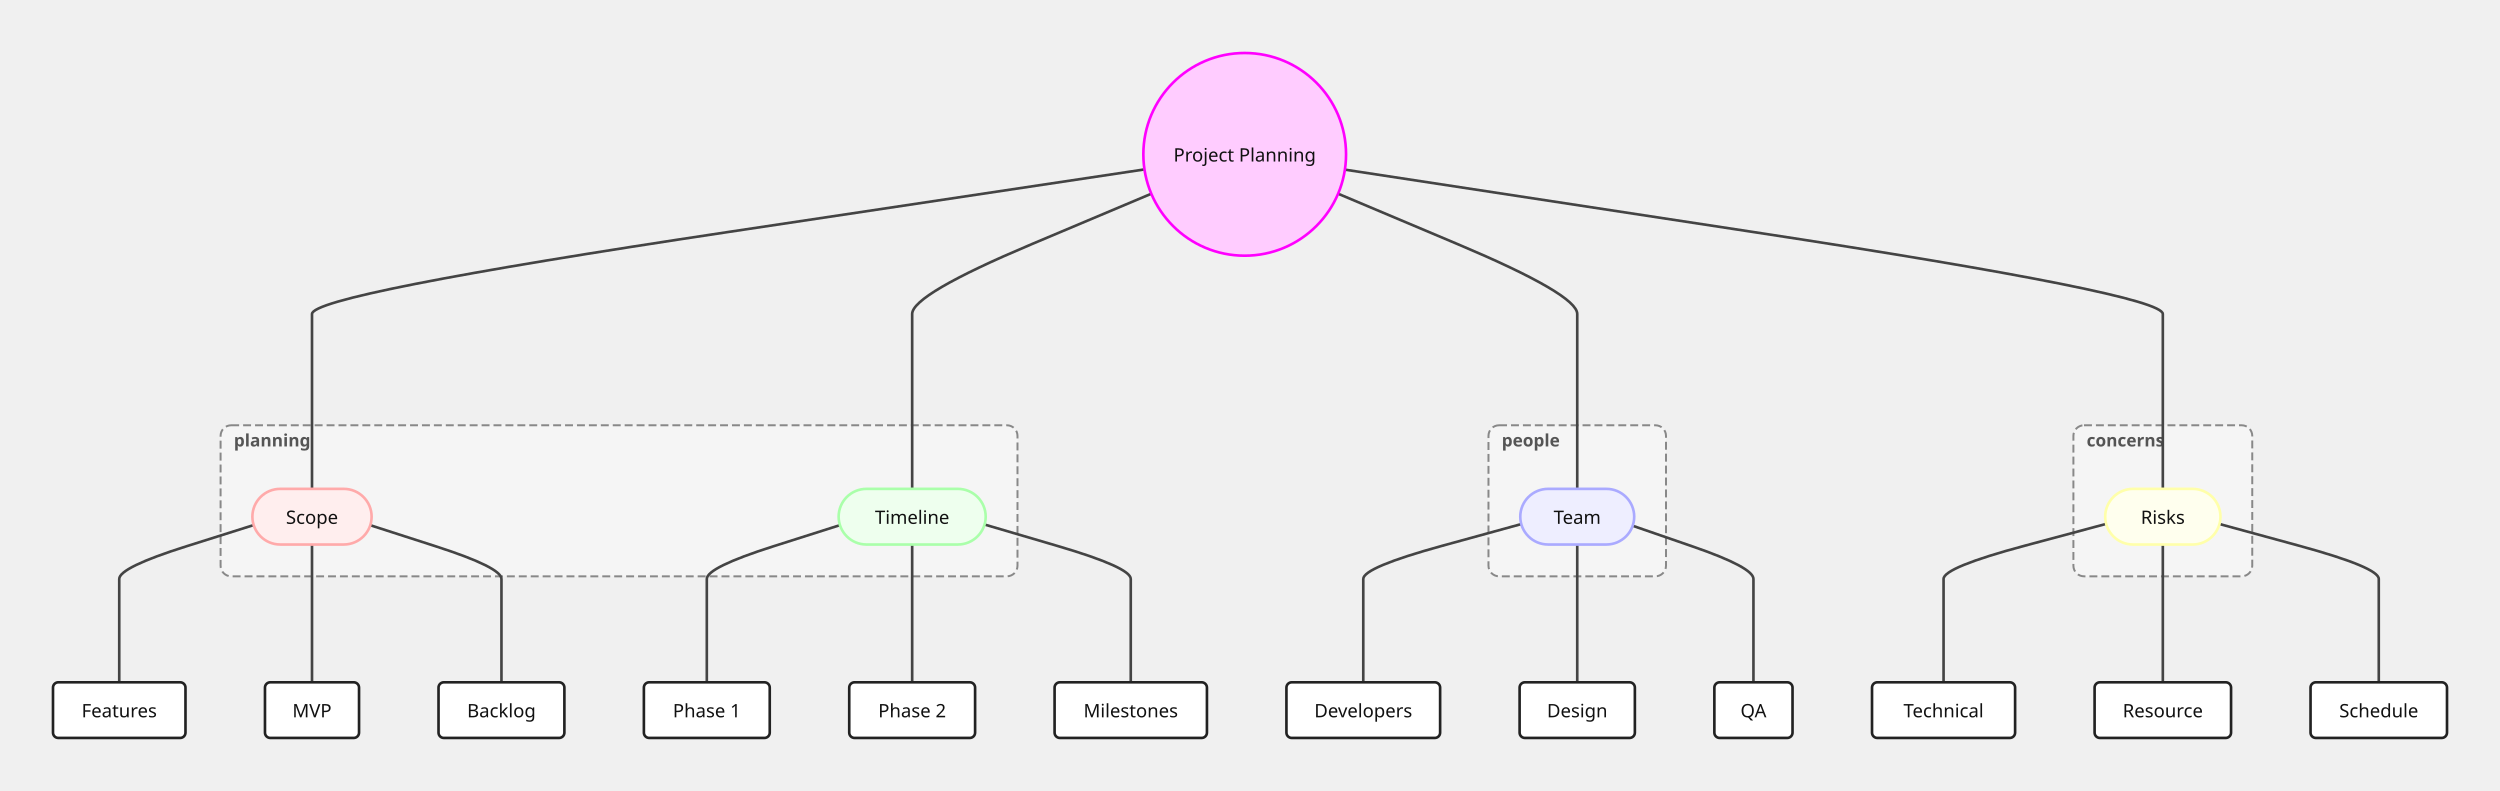
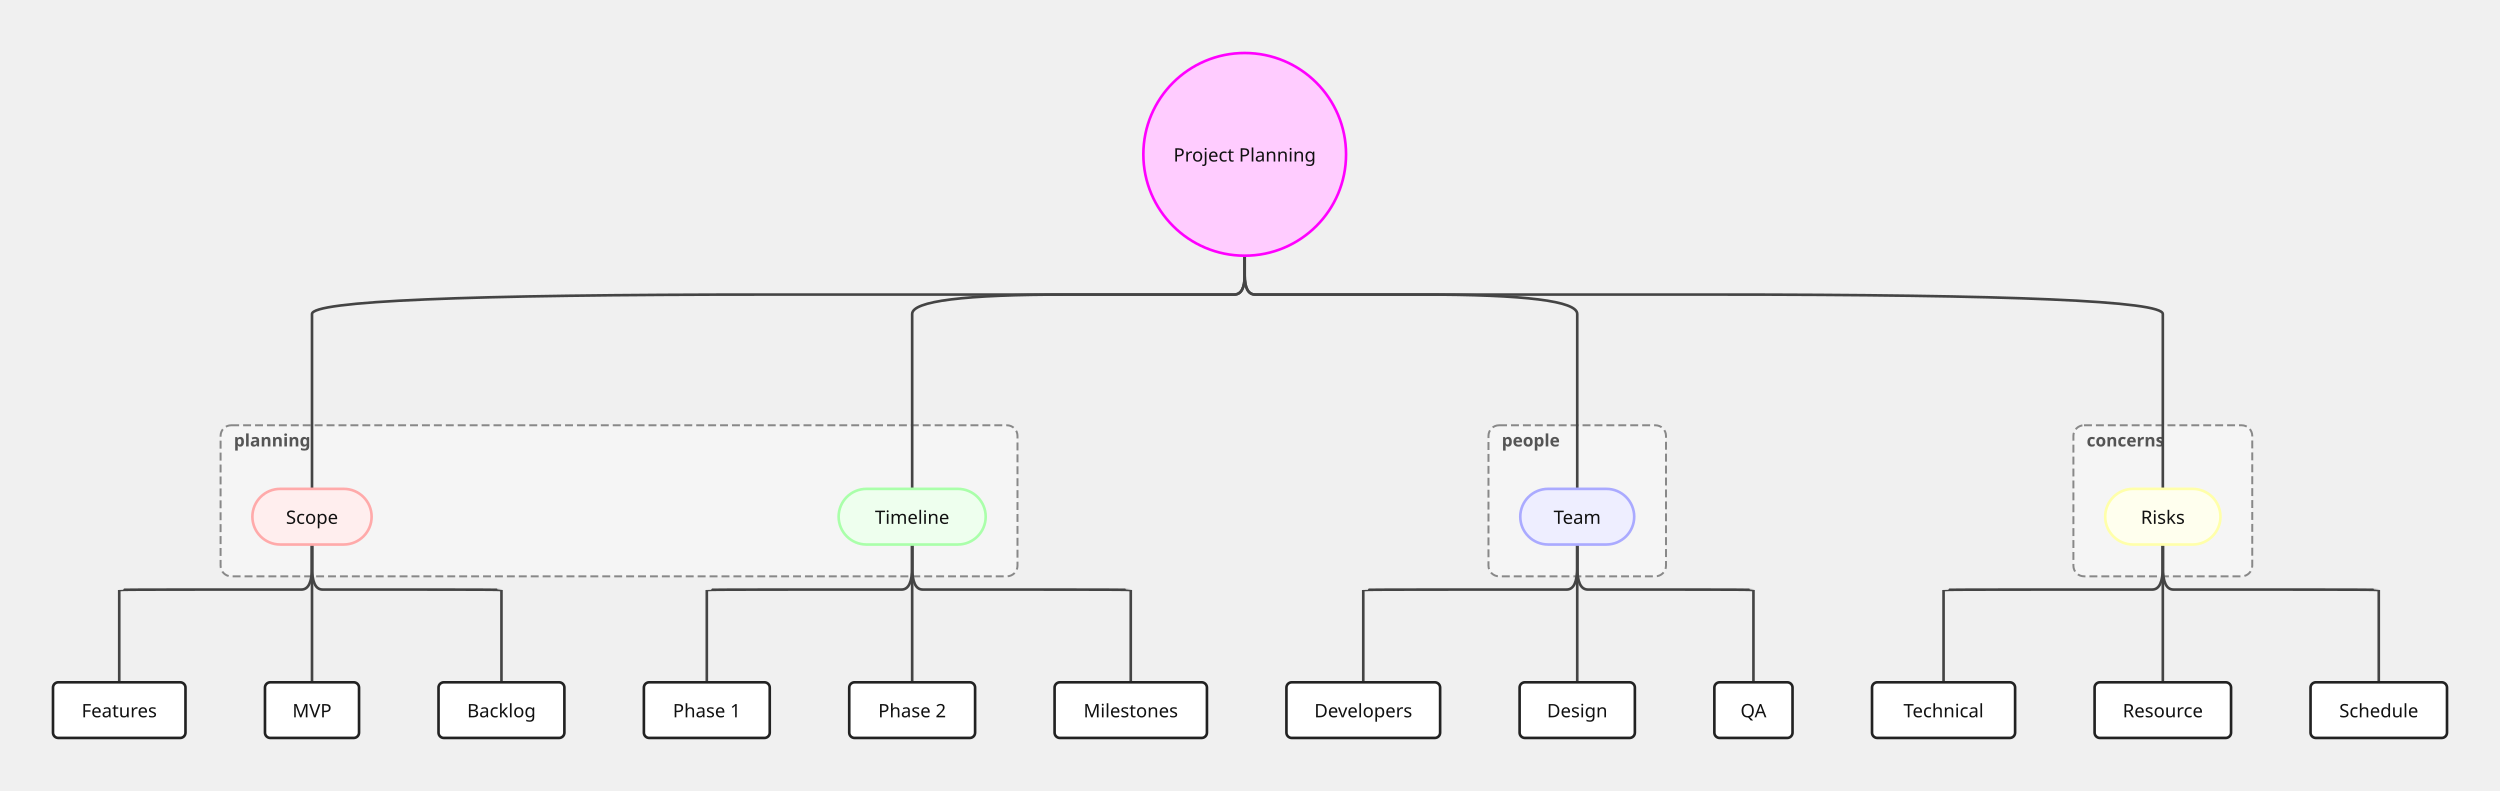
<svg xmlns="http://www.w3.org/2000/svg" viewBox="-40 -40 1887 597" style="max-width:100%">
  <defs>
    <marker id="glypho-z93q61-arrowhead" markerWidth="10" markerHeight="7" refX="0" refY="3.5" orient="auto" markerUnits="userSpaceOnUse">
      <polygon points="0 0, 10 3.5, 0 7" fill="#444444" />
    </marker>
    <marker id="glypho-z93q61-arrowhead-thick" markerWidth="14" markerHeight="10" refX="0" refY="5" orient="auto" markerUnits="userSpaceOnUse">
      <polygon points="0 0, 14 5, 0 10" fill="#444444" />
    </marker>
    <marker id="glypho-z93q61-arrowhead-reverse" markerWidth="10" markerHeight="7" refX="10" refY="3.5" orient="auto" markerUnits="userSpaceOnUse">
      <polygon points="10 0, 0 3.5, 10 7" fill="#444444" />
    </marker>
  </defs>
  <g>
    <rect x="126.5" y="281" width="601.5" height="114" fill="#f5f5f5" fill-opacity="1" stroke="#888888" stroke-width="1.5" stroke-dasharray="6 3" rx="8" ry="8" />
    <text x="136.5" y="297" fill="#555555" font-size="13" font-family="system-ui, sans-serif" font-weight="bold">planning</text>
  </g>
  <g>
    <rect x="1083.5" y="281" width="134" height="114" fill="#f5f5f5" fill-opacity="1" stroke="#888888" stroke-width="1.5" stroke-dasharray="6 3" rx="8" ry="8" />
    <text x="1093.5" y="297" fill="#555555" font-size="13" font-family="system-ui, sans-serif" font-weight="bold">people</text>
  </g>
  <g>
    <rect x="1525" y="281" width="135" height="114" fill="#f5f5f5" fill-opacity="1" stroke="#888888" stroke-width="1.5" stroke-dasharray="6 3" rx="8" ry="8" />
    <text x="1535" y="297" fill="#555555" font-size="13" font-family="system-ui, sans-serif" font-weight="bold">concerns</text>
  </g>
-   <path d="M 823.85 87.873 L 509.675 135.103 Q 195.5 182.333 195.5 197 Q 195.5 211.667 195.5 226.333 Q 195.5 241 195.5 255.667 Q 195.5 270.333 195.5 285 Q 195.5 299.667 195.5 314.333 L 195.5 329" fill="none" stroke="#444444" stroke-width="2" />
-   <path d="M 829.01 106.222 L 738.755 144.278 Q 648.5 182.333 648.5 197 Q 648.5 211.667 648.5 226.333 Q 648.5 241 648.5 255.667 Q 648.5 270.333 648.5 285 Q 648.5 299.667 648.5 314.333 L 648.5 329" fill="none" stroke="#444444" stroke-width="2" />
-   <path d="M 969.99 106.222 L 1060.245 144.278 Q 1150.5 182.333 1150.5 197 Q 1150.5 211.667 1150.5 226.333 Q 1150.5 241 1150.5 255.667 Q 1150.5 270.333 1150.5 285 Q 1150.5 299.667 1150.5 314.333 L 1150.5 329" fill="none" stroke="#444444" stroke-width="2" />
-   <path d="M 975.123 88.049 L 1283.812 135.191 Q 1592.5 182.333 1592.5 197 Q 1592.5 211.667 1592.5 226.333 Q 1592.5 241 1592.5 255.667 Q 1592.5 270.333 1592.5 285 Q 1592.5 299.667 1592.5 314.333 L 1592.5 329" fill="none" stroke="#444444" stroke-width="2" />
-   <path d="M 151.473 356.318 L 100.737 372.326 Q 50 388.333 50 397 Q 50 405.667 50 414.333 Q 50 423 50 431.667 Q 50 440.333 50 449 Q 50 457.667 50 466.333 L 50 475" fill="none" stroke="#444444" stroke-width="2" />
+   <path d="M 899.5 153 L 899.5 167.667 Q 899.5 182.333 891.5 182.333 Q 883.5 182.333 539.5 182.333 Q 195.5 182.333 195.5 197 Q 195.5 211.667 195.5 226.333 Q 195.5 241 195.5 255.667 Q 195.5 270.333 195.5 285 Q 195.5 299.667 195.5 314.333 L 195.5 329" fill="none" stroke="#444444" stroke-width="2" />
+   <path d="M 899.5 153 L 899.5 167.667 Q 899.5 182.333 891.5 182.333 Q 883.5 182.333 766 182.333 Q 648.5 182.333 648.5 197 Q 648.5 211.667 648.5 226.333 Q 648.5 241 648.5 255.667 Q 648.5 270.333 648.5 285 Q 648.5 299.667 648.5 314.333 L 648.5 329" fill="none" stroke="#444444" stroke-width="2" />
+   <path d="M 899.5 153 L 899.5 167.667 Q 899.5 182.333 907.5 182.333 Q 915.5 182.333 1033 182.333 Q 1150.5 182.333 1150.5 197 Q 1150.5 211.667 1150.5 226.333 Q 1150.5 241 1150.5 255.667 Q 1150.5 270.333 1150.5 285 Q 1150.5 299.667 1150.5 314.333 L 1150.5 329" fill="none" stroke="#444444" stroke-width="2" />
+   <path d="M 899.5 153 L 899.5 167.667 Q 899.5 182.333 907.5 182.333 Q 915.5 182.333 1254 182.333 Q 1592.5 182.333 1592.5 197 Q 1592.5 211.667 1592.5 226.333 Q 1592.5 241 1592.5 255.667 Q 1592.5 270.333 1592.5 285 Q 1592.5 299.667 1592.5 314.333 L 1592.5 329" fill="none" stroke="#444444" stroke-width="2" />
+   <path d="M 195.5 371 L 195.5 388 Q 195.5 405 187.5 405 Q 179.5 405 114.75 405 Q 50 405 50 405.333 Q 50 405.667 50 414.333 Q 50 423 50 431.667 Q 50 440.333 50 449 Q 50 457.667 50 466.333 L 50 475" fill="none" stroke="#444444" stroke-width="2" />
  <path d="M 195.5 371 L 195.5 379.667 Q 195.5 388.333 195.5 397 Q 195.5 405.667 195.5 414.333 Q 195.5 423 195.5 431.667 Q 195.5 440.333 195.5 449 Q 195.5 457.667 195.5 466.333 L 195.5 475" fill="none" stroke="#444444" stroke-width="2" />
-   <path d="M 239.489 356.439 L 288.994 372.386 Q 338.5 388.333 338.5 397 Q 338.5 405.667 338.5 414.333 Q 338.5 423 338.5 431.667 Q 338.5 440.333 338.5 449 Q 338.5 457.667 338.5 466.333 L 338.5 475" fill="none" stroke="#444444" stroke-width="2" />
-   <path d="M 593.988 356.366 L 543.744 372.35 Q 493.5 388.333 493.5 397 Q 493.5 405.667 493.5 414.333 Q 493.5 423 493.5 431.667 Q 493.5 440.333 493.5 449 Q 493.5 457.667 493.5 466.333 L 493.5 475" fill="none" stroke="#444444" stroke-width="2" />
+   <path d="M 195.5 371 L 195.5 388 Q 195.5 405 203.5 405 Q 211.5 405 275 405 Q 338.5 405 338.5 405.333 Q 338.5 405.667 338.5 414.333 Q 338.5 423 338.5 431.667 Q 338.5 440.333 338.5 449 Q 338.5 457.667 338.5 466.333 L 338.5 475" fill="none" stroke="#444444" stroke-width="2" />
+   <path d="M 648.5 371 L 648.5 388 Q 648.5 405 640.5 405 Q 632.5 405 563 405 Q 493.5 405 493.5 405.333 Q 493.5 405.667 493.5 414.333 Q 493.5 423 493.5 431.667 Q 493.5 440.333 493.5 449 Q 493.5 457.667 493.5 466.333 L 493.5 475" fill="none" stroke="#444444" stroke-width="2" />
  <path d="M 648.5 371 L 648.5 379.667 Q 648.5 388.333 648.5 397 Q 648.5 405.667 648.5 414.333 Q 648.5 423 648.5 431.667 Q 648.5 440.333 648.5 449 Q 648.5 457.667 648.5 466.333 L 648.5 475" fill="none" stroke="#444444" stroke-width="2" />
-   <path d="M 703.149 355.919 L 758.324 372.126 Q 813.5 388.333 813.5 397 Q 813.5 405.667 813.5 414.333 Q 813.5 423 813.5 431.667 Q 813.5 440.333 813.5 449 Q 813.5 457.667 813.5 466.333 L 813.5 475" fill="none" stroke="#444444" stroke-width="2" />
-   <path d="M 1108.251 355.564 L 1048.625 371.949 Q 989 388.333 989 397 Q 989 405.667 989 414.333 Q 989 423 989 431.667 Q 989 440.333 989 449 Q 989 457.667 989 466.333 L 989 475" fill="none" stroke="#444444" stroke-width="2" />
+   <path d="M 648.5 371 L 648.5 388 Q 648.5 405 656.5 405 Q 664.5 405 739 405 Q 813.5 405 813.5 405.333 Q 813.5 405.667 813.5 414.333 Q 813.5 423 813.5 431.667 Q 813.5 440.333 813.5 449 Q 813.5 457.667 813.5 466.333 L 813.5 475" fill="none" stroke="#444444" stroke-width="2" />
+   <path d="M 1150.5 371 L 1150.5 388 Q 1150.5 405 1142.5 405 Q 1134.5 405 1061.75 405 Q 989 405 989 405.333 Q 989 405.667 989 414.333 Q 989 423 989 431.667 Q 989 440.333 989 449 Q 989 457.667 989 466.333 L 989 475" fill="none" stroke="#444444" stroke-width="2" />
  <path d="M 1150.5 371 L 1150.5 379.667 Q 1150.5 388.333 1150.5 397 Q 1150.5 405.667 1150.5 414.333 Q 1150.5 423 1150.5 431.667 Q 1150.5 440.333 1150.5 449 Q 1150.5 457.667 1150.5 466.333 L 1150.5 475" fill="none" stroke="#444444" stroke-width="2" />
-   <path d="M 1192.35 356.855 L 1237.925 372.594 Q 1283.5 388.333 1283.5 397 Q 1283.5 405.667 1283.5 414.333 Q 1283.5 423 1283.5 431.667 Q 1283.5 440.333 1283.5 449 Q 1283.5 457.667 1283.5 466.333 L 1283.5 475" fill="none" stroke="#444444" stroke-width="2" />
-   <path d="M 1549.716 355.437 L 1488.358 371.885 Q 1427 388.333 1427 397 Q 1427 405.667 1427 414.333 Q 1427 423 1427 431.667 Q 1427 440.333 1427 449 Q 1427 457.667 1427 466.333 L 1427 475" fill="none" stroke="#444444" stroke-width="2" />
+   <path d="M 1150.5 371 L 1150.5 388 Q 1150.5 405 1158.5 405 Q 1166.5 405 1225 405 Q 1283.5 405 1283.5 405.333 Q 1283.5 405.667 1283.5 414.333 Q 1283.5 423 1283.5 431.667 Q 1283.5 440.333 1283.5 449 Q 1283.5 457.667 1283.5 466.333 L 1283.5 475" fill="none" stroke="#444444" stroke-width="2" />
+   <path d="M 1592.5 371 L 1592.5 388 Q 1592.5 405 1584.5 405 Q 1576.5 405 1501.75 405 Q 1427 405 1427 405.333 Q 1427 405.667 1427 414.333 Q 1427 423 1427 431.667 Q 1427 440.333 1427 449 Q 1427 457.667 1427 466.333 L 1427 475" fill="none" stroke="#444444" stroke-width="2" />
  <path d="M 1592.5 371 L 1592.5 379.667 Q 1592.5 388.333 1592.5 397 Q 1592.5 405.667 1592.5 414.333 Q 1592.5 423 1592.5 431.667 Q 1592.5 440.333 1592.5 449 Q 1592.5 457.667 1592.5 466.333 L 1592.5 475" fill="none" stroke="#444444" stroke-width="2" />
-   <path d="M 1635.259 355.527 L 1695.38 371.93 Q 1755.5 388.333 1755.5 397 Q 1755.5 405.667 1755.5 414.333 Q 1755.5 423 1755.5 431.667 Q 1755.5 440.333 1755.5 449 Q 1755.5 457.667 1755.5 466.333 L 1755.5 475" fill="none" stroke="#444444" stroke-width="2" />
+   <path d="M 1592.5 371 L 1592.5 388 Q 1592.5 405 1600.5 405 Q 1608.5 405 1682 405 Q 1755.5 405 1755.5 405.333 Q 1755.5 405.667 1755.5 414.333 Q 1755.5 423 1755.5 431.667 Q 1755.5 440.333 1755.5 449 Q 1755.5 457.667 1755.5 466.333 L 1755.5 475" fill="none" stroke="#444444" stroke-width="2" />
  <g transform="translate(823, 0)" data-node-id="project">
    <circle cx="76.5" cy="76.5" r="76.5" fill="#ffccff" stroke="#ff00ff" stroke-width="2" />
    <text x="76.5" y="76.5" text-anchor="middle" dominant-baseline="central" fill="#111111" font-size="14" font-family="system-ui, sans-serif">Project Planning</text>
  </g>
  <g transform="translate(150.5, 329)" data-node-id="scope">
    <rect x="0" y="0" width="90" height="42" rx="21" ry="21" fill="#ffeeee" stroke="#ffaaaa" stroke-width="2" />
    <text x="45" y="21" text-anchor="middle" dominant-baseline="central" fill="#111111" font-size="14" font-family="system-ui, sans-serif">Scope</text>
  </g>
  <g transform="translate(593, 329)" data-node-id="time">
    <rect x="0" y="0" width="111" height="42" rx="21" ry="21" fill="#eeffee" stroke="#aaffaa" stroke-width="2" />
    <text x="55.5" y="21" text-anchor="middle" dominant-baseline="central" fill="#111111" font-size="14" font-family="system-ui, sans-serif">Timeline</text>
  </g>
  <g transform="translate(1107.5, 329)" data-node-id="team">
    <rect x="0" y="0" width="86" height="42" rx="21" ry="21" fill="#eeeeff" stroke="#aaaaff" stroke-width="2" />
    <text x="43" y="21" text-anchor="middle" dominant-baseline="central" fill="#111111" font-size="14" font-family="system-ui, sans-serif">Team</text>
  </g>
  <g transform="translate(1549, 329)" data-node-id="risk">
    <rect x="0" y="0" width="87" height="42" rx="21" ry="21" fill="#ffffee" stroke="#ffffaa" stroke-width="2" />
    <text x="43.5" y="21" text-anchor="middle" dominant-baseline="central" fill="#111111" font-size="14" font-family="system-ui, sans-serif">Risks</text>
  </g>
  <g transform="translate(0, 475)" data-node-id="features">
    <rect x="0" y="0" width="100" height="42" rx="4" ry="4" fill="#ffffff" stroke="#222222" stroke-width="2" />
    <text x="50" y="21" text-anchor="middle" dominant-baseline="central" fill="#111111" font-size="14" font-family="system-ui, sans-serif">Features</text>
  </g>
  <g transform="translate(160, 475)" data-node-id="mvp">
    <rect x="0" y="0" width="71" height="42" rx="4" ry="4" fill="#ffffff" stroke="#222222" stroke-width="2" />
    <text x="35.5" y="21" text-anchor="middle" dominant-baseline="central" fill="#111111" font-size="14" font-family="system-ui, sans-serif">MVP</text>
  </g>
  <g transform="translate(291, 475)" data-node-id="backlog">
    <rect x="0" y="0" width="95" height="42" rx="4" ry="4" fill="#ffffff" stroke="#222222" stroke-width="2" />
    <text x="47.5" y="21" text-anchor="middle" dominant-baseline="central" fill="#111111" font-size="14" font-family="system-ui, sans-serif">Backlog</text>
  </g>
  <g transform="translate(446, 475)" data-node-id="phase1">
    <rect x="0" y="0" width="95" height="42" rx="4" ry="4" fill="#ffffff" stroke="#222222" stroke-width="2" />
    <text x="47.5" y="21" text-anchor="middle" dominant-baseline="central" fill="#111111" font-size="14" font-family="system-ui, sans-serif">Phase 1</text>
  </g>
  <g transform="translate(601, 475)" data-node-id="phase2">
    <rect x="0" y="0" width="95" height="42" rx="4" ry="4" fill="#ffffff" stroke="#222222" stroke-width="2" />
    <text x="47.5" y="21" text-anchor="middle" dominant-baseline="central" fill="#111111" font-size="14" font-family="system-ui, sans-serif">Phase 2</text>
  </g>
  <g transform="translate(756, 475)" data-node-id="milestones">
    <rect x="0" y="0" width="115" height="42" rx="4" ry="4" fill="#ffffff" stroke="#222222" stroke-width="2" />
    <text x="57.5" y="21" text-anchor="middle" dominant-baseline="central" fill="#111111" font-size="14" font-family="system-ui, sans-serif">Milestones</text>
  </g>
  <g transform="translate(931, 475)" data-node-id="dev">
    <rect x="0" y="0" width="116" height="42" rx="4" ry="4" fill="#ffffff" stroke="#222222" stroke-width="2" />
    <text x="58" y="21" text-anchor="middle" dominant-baseline="central" fill="#111111" font-size="14" font-family="system-ui, sans-serif">Developers</text>
  </g>
  <g transform="translate(1107, 475)" data-node-id="design">
    <rect x="0" y="0" width="87" height="42" rx="4" ry="4" fill="#ffffff" stroke="#222222" stroke-width="2" />
    <text x="43.5" y="21" text-anchor="middle" dominant-baseline="central" fill="#111111" font-size="14" font-family="system-ui, sans-serif">Design</text>
  </g>
  <g transform="translate(1254, 475)" data-node-id="qa">
    <rect x="0" y="0" width="59" height="42" rx="4" ry="4" fill="#ffffff" stroke="#222222" stroke-width="2" />
    <text x="29.5" y="21" text-anchor="middle" dominant-baseline="central" fill="#111111" font-size="14" font-family="system-ui, sans-serif">QA</text>
  </g>
  <g transform="translate(1373, 475)" data-node-id="technical">
    <rect x="0" y="0" width="108" height="42" rx="4" ry="4" fill="#ffffff" stroke="#222222" stroke-width="2" />
    <text x="54" y="21" text-anchor="middle" dominant-baseline="central" fill="#111111" font-size="14" font-family="system-ui, sans-serif">Technical</text>
  </g>
  <g transform="translate(1541, 475)" data-node-id="resource">
    <rect x="0" y="0" width="103" height="42" rx="4" ry="4" fill="#ffffff" stroke="#222222" stroke-width="2" />
    <text x="51.5" y="21" text-anchor="middle" dominant-baseline="central" fill="#111111" font-size="14" font-family="system-ui, sans-serif">Resource</text>
  </g>
  <g transform="translate(1704, 475)" data-node-id="schedule">
    <rect x="0" y="0" width="103" height="42" rx="4" ry="4" fill="#ffffff" stroke="#222222" stroke-width="2" />
    <text x="51.5" y="21" text-anchor="middle" dominant-baseline="central" fill="#111111" font-size="14" font-family="system-ui, sans-serif">Schedule</text>
  </g>
</svg>
